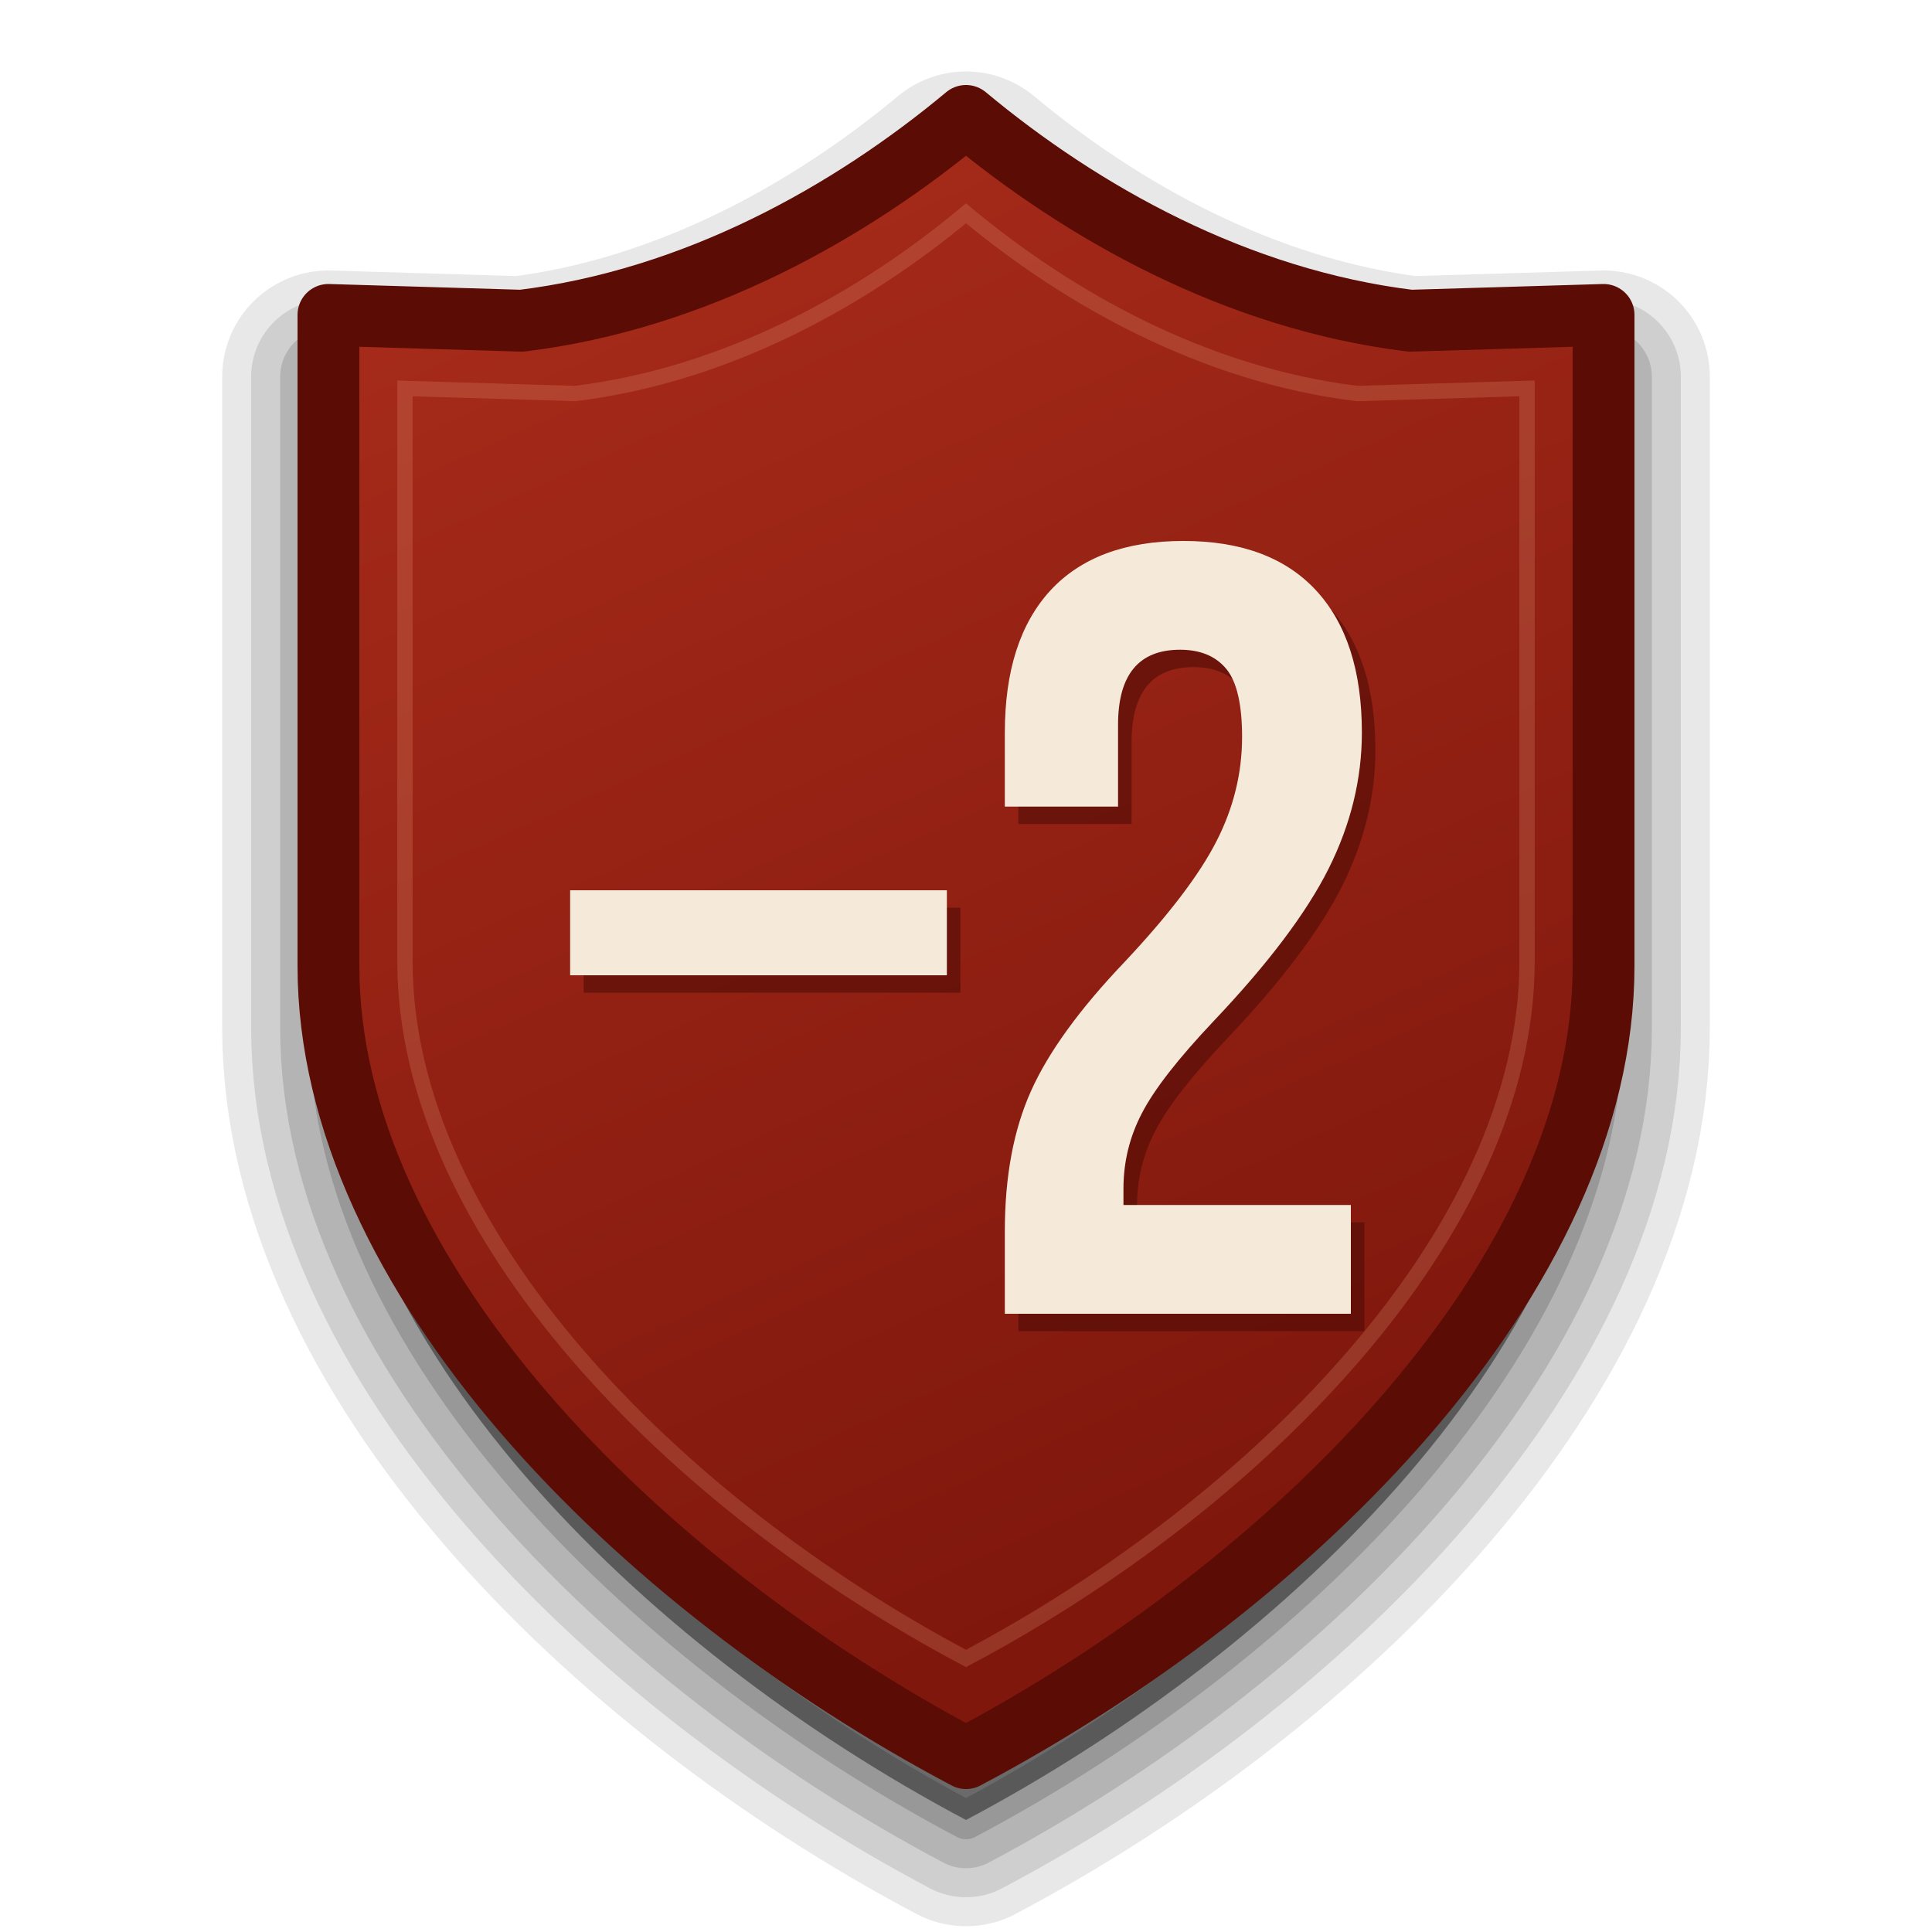
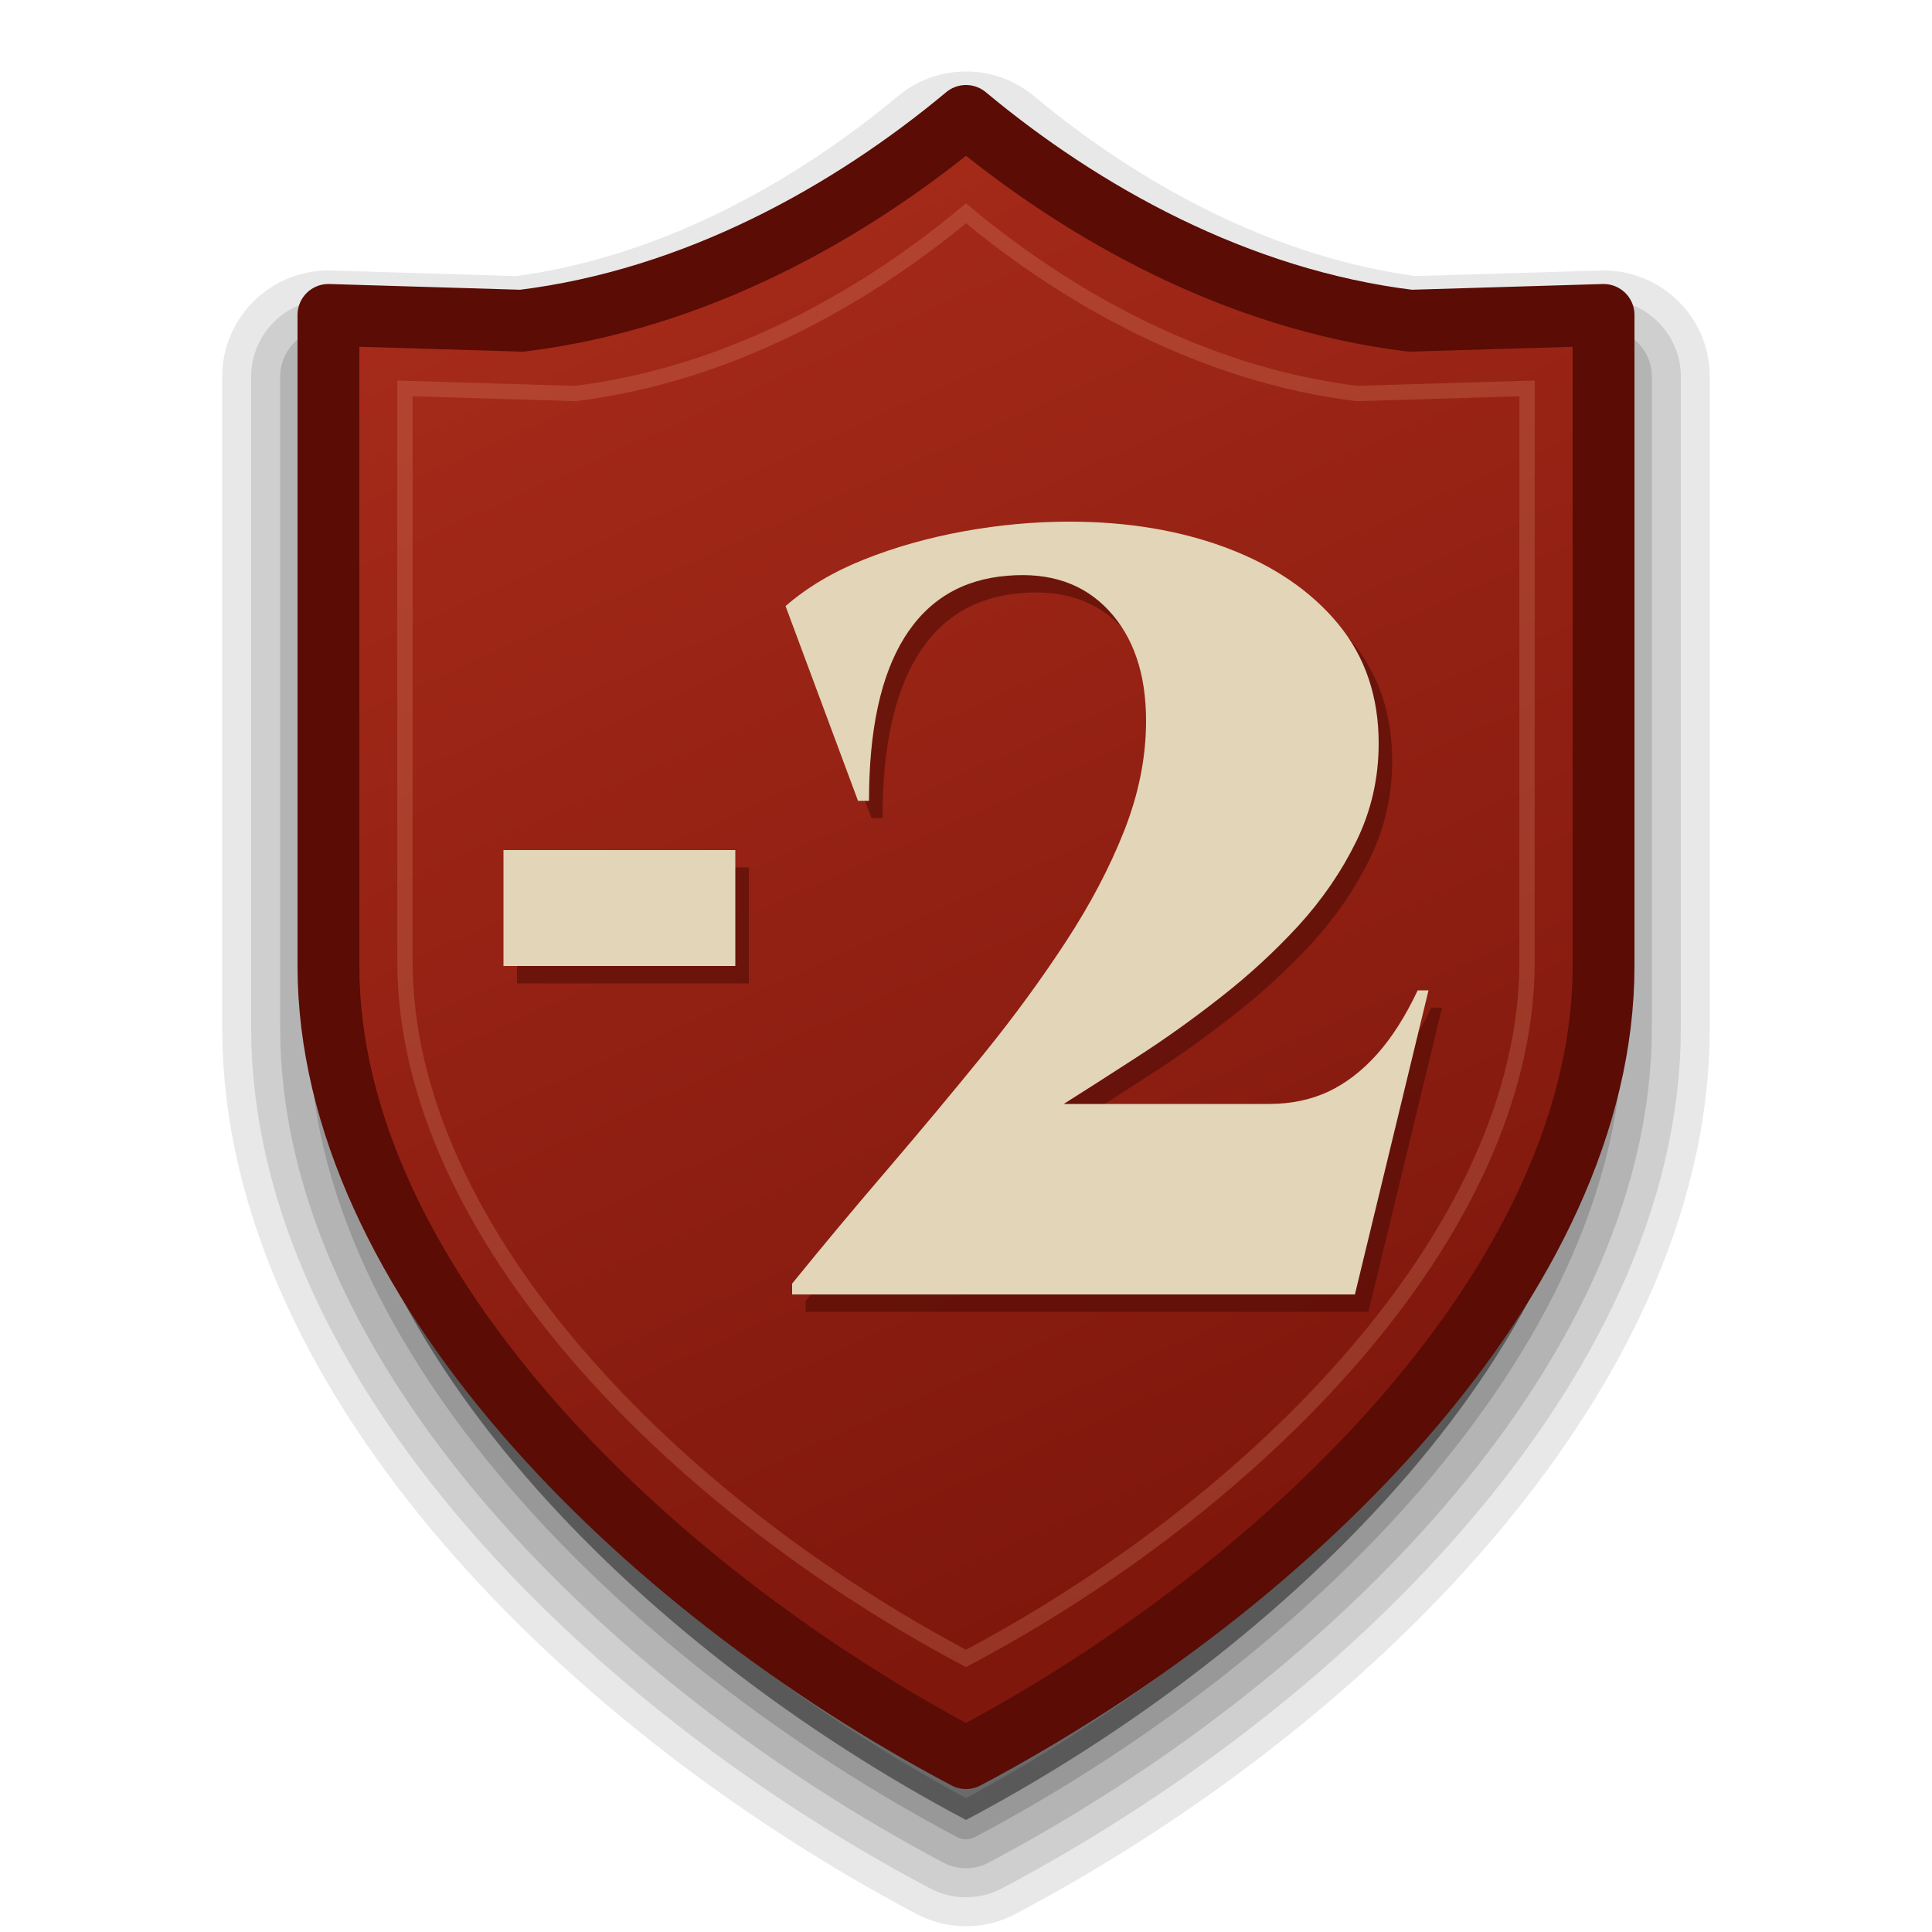
<svg xmlns="http://www.w3.org/2000/svg" viewBox="0 0 100 100">
  <defs>
    <linearGradient id="minus2-fill" x1="0" y1="0" x2=".35" y2="1">
      <stop offset="0" stop-color="#ab2d1b" />
      <stop offset="1" stop-color="#7f170d" />
    </linearGradient>
  </defs>
  <path d="M50 6C44 11 36 15.5 27 16.6L17 16.3L17 50C17 66 33 82 50 91C67 82 83 66 83 50L83 16.3L73 16.6C64 15.5 56 11 50 6Z" fill="#000" fill-opacity="0.09" stroke="#000" stroke-opacity="0.09" stroke-width="11" stroke-linejoin="round" transform="translate(0 3.2)" />
  <path d="M50 6C44 11 36 15.5 27 16.6L17 16.3L17 50C17 66 33 82 50 91C67 82 83 66 83 50L83 16.3L73 16.6C64 15.5 56 11 50 6Z" fill="#000" fill-opacity="0.11" stroke="#000" stroke-opacity="0.11" stroke-width="8" stroke-linejoin="round" transform="translate(0 3.2)" />
  <path d="M50 6C44 11 36 15.5 27 16.6L17 16.3L17 50C17 66 33 82 50 91C67 82 83 66 83 50L83 16.3L73 16.6C64 15.5 56 11 50 6Z" fill="#000" fill-opacity="0.13" stroke="#000" stroke-opacity="0.13" stroke-width="5" stroke-linejoin="round" transform="translate(0 3.2)" />
  <path d="M50 6C44 11 36 15.5 27 16.6L17 16.3L17 50C17 66 33 82 50 91C67 82 83 66 83 50L83 16.3L73 16.6C64 15.5 56 11 50 6Z" fill="#000" fill-opacity="0.16" stroke="#000" stroke-opacity="0.16" stroke-width="2" stroke-linejoin="round" transform="translate(0 3.2)" />
  <path d="M50 6C44 11 36 15.5 27 16.6L17 16.3L17 50C17 66 33 82 50 91C67 82 83 66 83 50L83 16.3L73 16.6C64 15.5 56 11 50 6Z" fill="url(#minus2-fill)" stroke="#5a0c05" stroke-width="3.2" stroke-linejoin="round" />
  <path d="M50 6C44 11 36 15.5 27 16.6L17 16.3L17 50C17 66 33 82 50 91C67 82 83 66 83 50L83 16.3L73 16.6C64 15.5 56 11 50 6Z" fill="none" stroke="#e9a27f" stroke-opacity=".22" stroke-width=".9" transform="translate(50 48) scale(.88) translate(-50 -48)" />
-   <path d="M29.51 46.08H49.01V50.48H29.51ZM52.01 63.72Q52.01 59.49 53.36 56.48Q54.71 53.46 58.2 49.8Q61.64 46.14 62.96 43.55Q64.29 40.96 64.29 38.14Q64.29 35.61 63.47 34.62Q62.65 33.63 61.08 33.63Q57.87 33.63 57.87 37.52V41.75H52.01V37.92Q52.01 33.13 54.37 30.56Q56.74 28 61.25 28Q65.75 28 68.12 30.56Q70.49 33.13 70.49 37.92Q70.49 41.52 68.77 44.96Q67.05 48.39 62.82 52.85Q60.06 55.77 59.11 57.61Q58.15 59.44 58.15 61.52V62.37H69.92V68H52.01Z" fill="#4a0a04" fill-opacity=".55" transform="translate(.7 .9)" />
-   <path d="M29.51 46.08H49.01V50.48H29.51ZM52.01 63.72Q52.01 59.49 53.36 56.48Q54.71 53.46 58.2 49.8Q61.64 46.14 62.96 43.55Q64.29 40.96 64.29 38.14Q64.29 35.61 63.47 34.62Q62.65 33.63 61.08 33.63Q57.87 33.63 57.87 37.52V41.75H52.01V37.92Q52.01 33.13 54.37 30.56Q56.74 28 61.25 28Q65.75 28 68.12 30.56Q70.49 33.13 70.49 37.92Q70.49 41.52 68.77 44.96Q67.05 48.39 62.82 52.85Q60.06 55.77 59.11 57.61Q58.15 59.44 58.15 61.52V62.37H69.92V68H52.01Z" fill="#f5e9d9" />
+   <path d="M26.06 44.00h12v6h-12ZM44.41 41.45 40.66 31.37Q42.34 29.91 44.72 28.96Q47.1 28.01 49.88 27.5Q52.65 27 55.34 27Q59.88 27 63.52 28.37Q67.16 29.75 69.26 32.29Q71.36 34.84 71.36 38.48Q71.36 41.17 70.21 43.53Q69.06 45.88 67.22 47.9Q65.37 49.91 63.18 51.62Q61 53.33 58.87 54.7Q56.74 56.08 55.06 57.14H65.7Q67.38 57.14 68.76 56.5Q70.13 55.85 71.28 54.56Q72.43 53.27 73.38 51.26H73.94L70.13 67H41V66.44Q43.41 63.47 45.96 60.5Q48.5 57.53 50.89 54.59Q53.27 51.65 55.17 48.74Q57.08 45.82 58.2 42.97Q59.32 40.11 59.32 37.31Q59.32 33.67 57.38 31.59Q55.45 29.52 52.15 29.8Q48.62 30.08 46.8 33.02Q44.98 35.96 44.98 41.45Z" fill="#4a0a04" fill-opacity=".55" transform="translate(.7 .9)" />
+   <path d="M26.06 44.00h12v6h-12ZM44.41 41.45 40.66 31.37Q42.34 29.91 44.72 28.96Q47.1 28.01 49.88 27.5Q52.65 27 55.34 27Q59.88 27 63.52 28.37Q67.16 29.75 69.26 32.29Q71.36 34.84 71.36 38.48Q71.36 41.17 70.21 43.53Q69.06 45.88 67.22 47.9Q65.37 49.91 63.18 51.62Q61 53.33 58.87 54.7Q56.74 56.08 55.06 57.14H65.7Q67.38 57.14 68.76 56.5Q70.13 55.85 71.28 54.56Q72.43 53.27 73.38 51.26H73.94L70.13 67H41V66.44Q43.41 63.47 45.96 60.5Q48.5 57.53 50.89 54.59Q53.27 51.65 55.17 48.74Q57.08 45.82 58.2 42.97Q59.32 40.11 59.32 37.31Q59.32 33.67 57.38 31.59Q55.45 29.52 52.15 29.8Q48.62 30.08 46.8 33.02Q44.98 35.96 44.98 41.45Z" fill="#e2d5b8" />
</svg>
